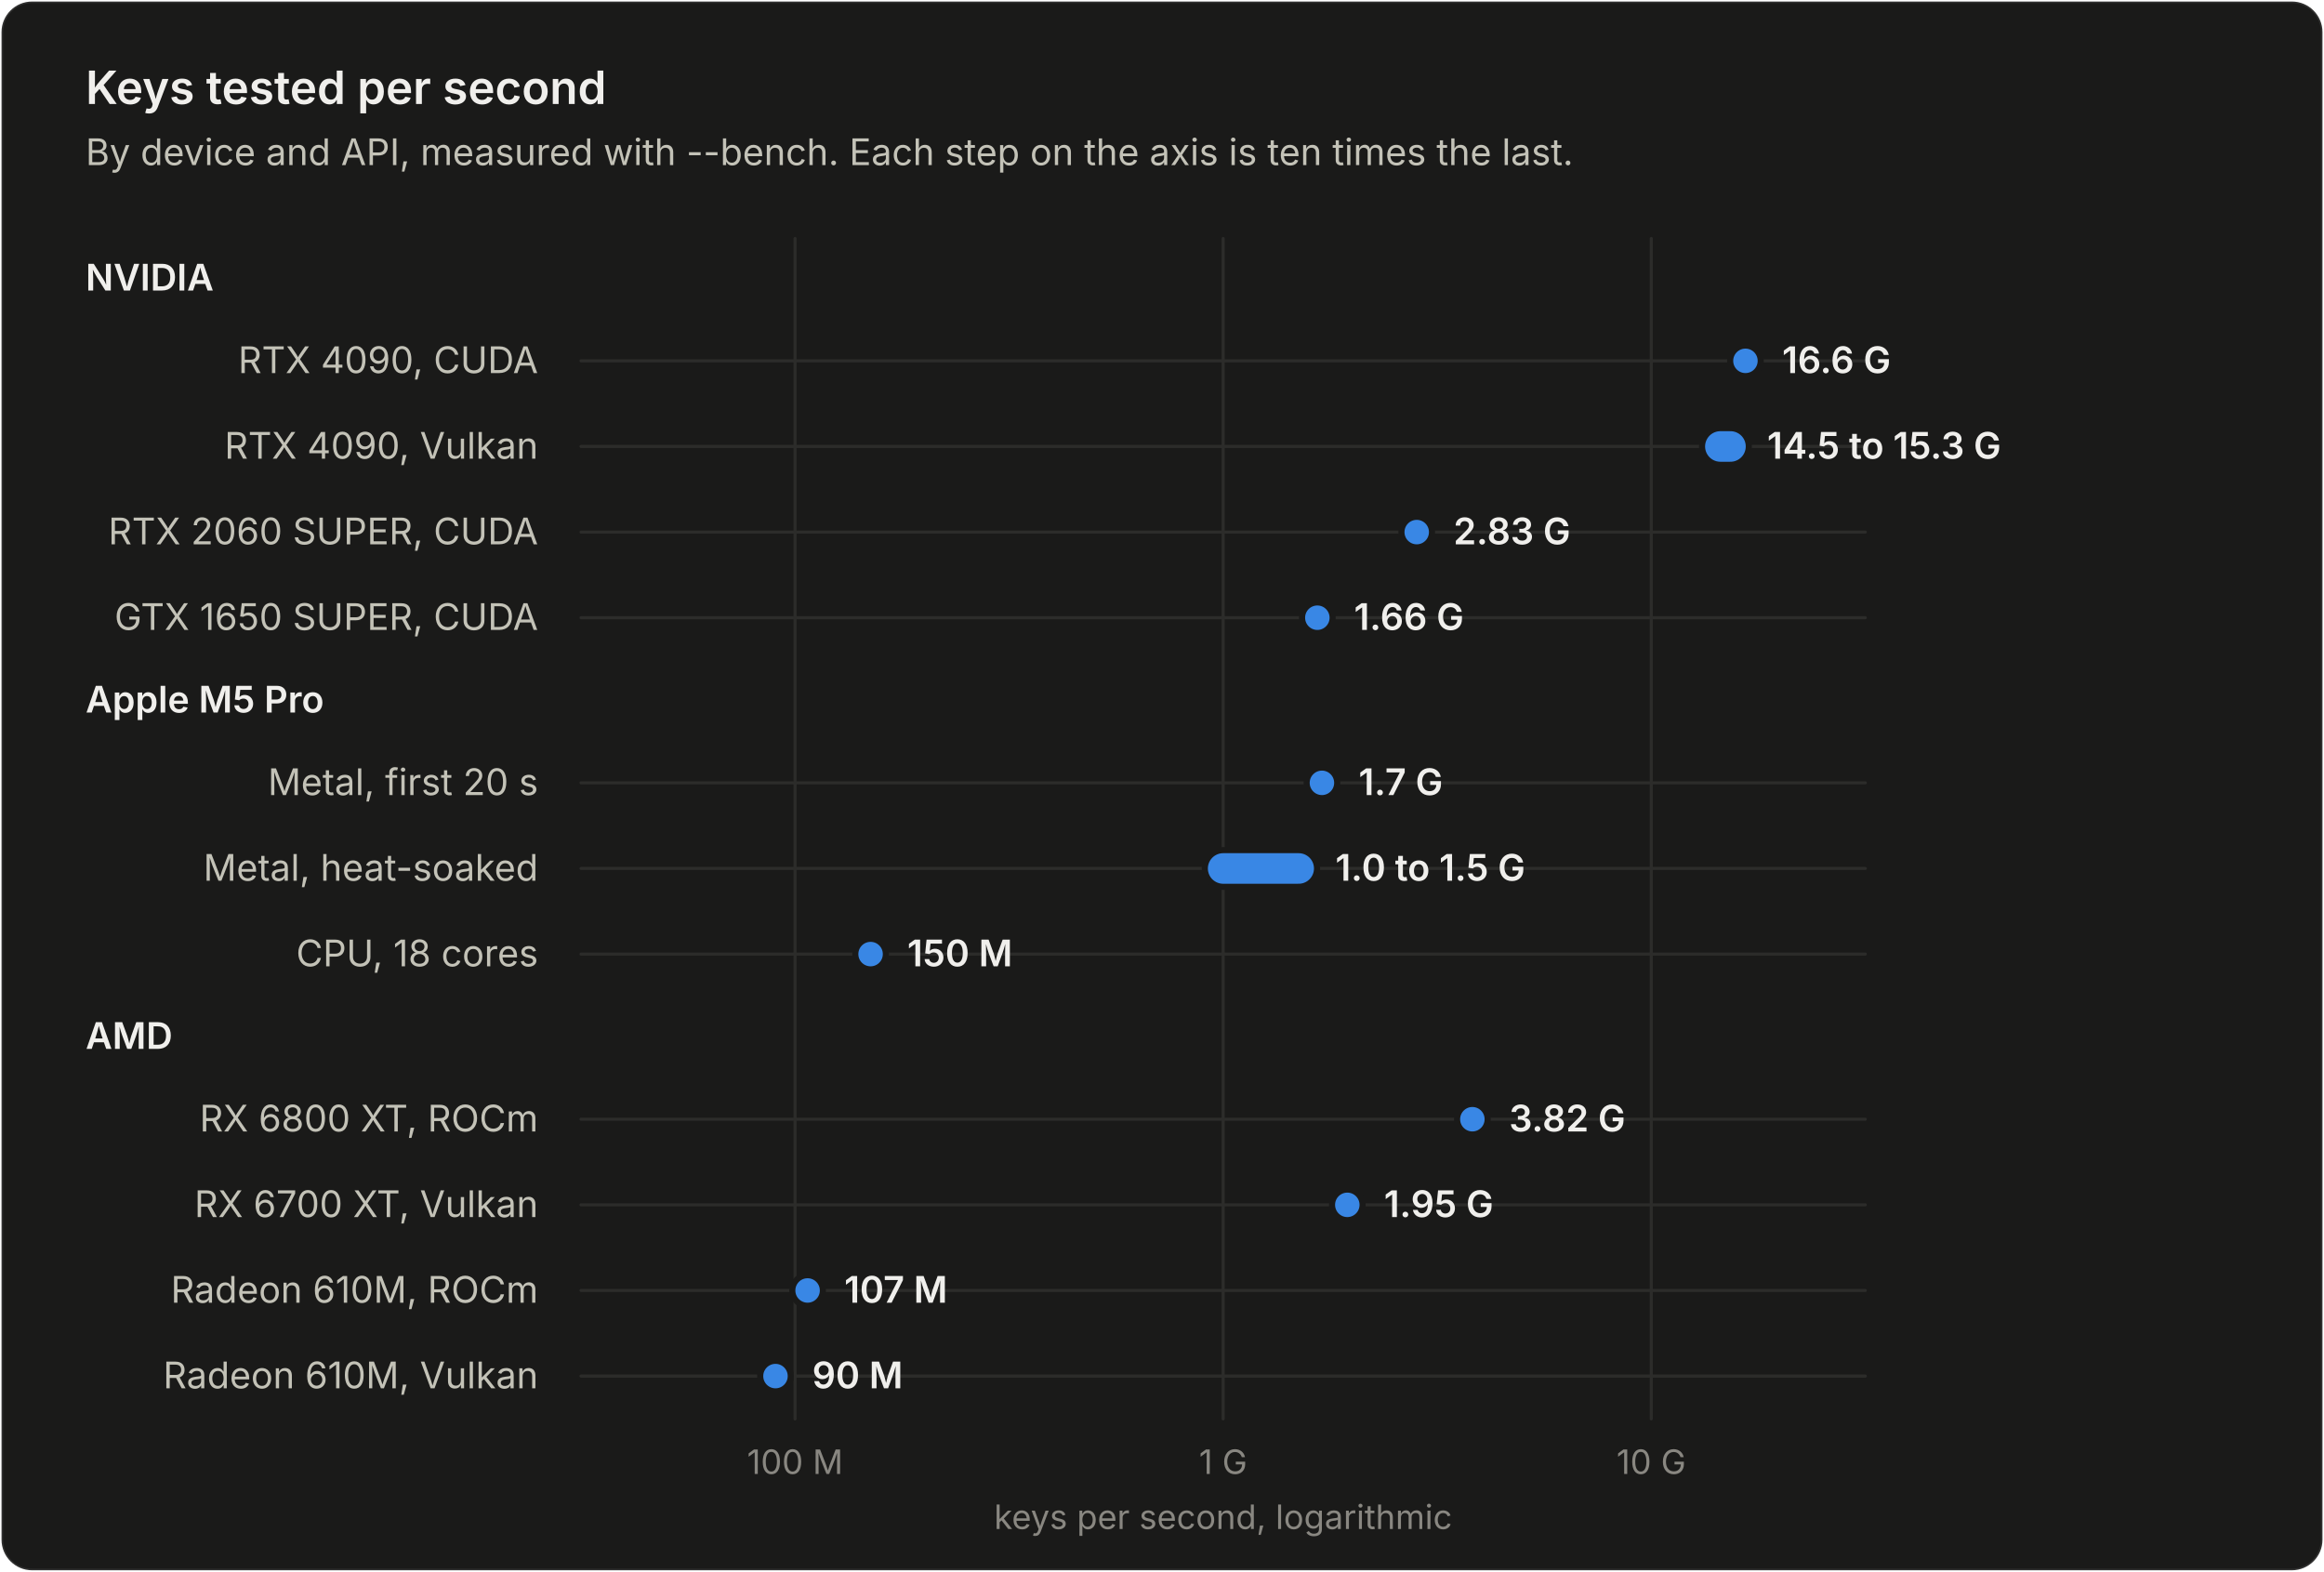
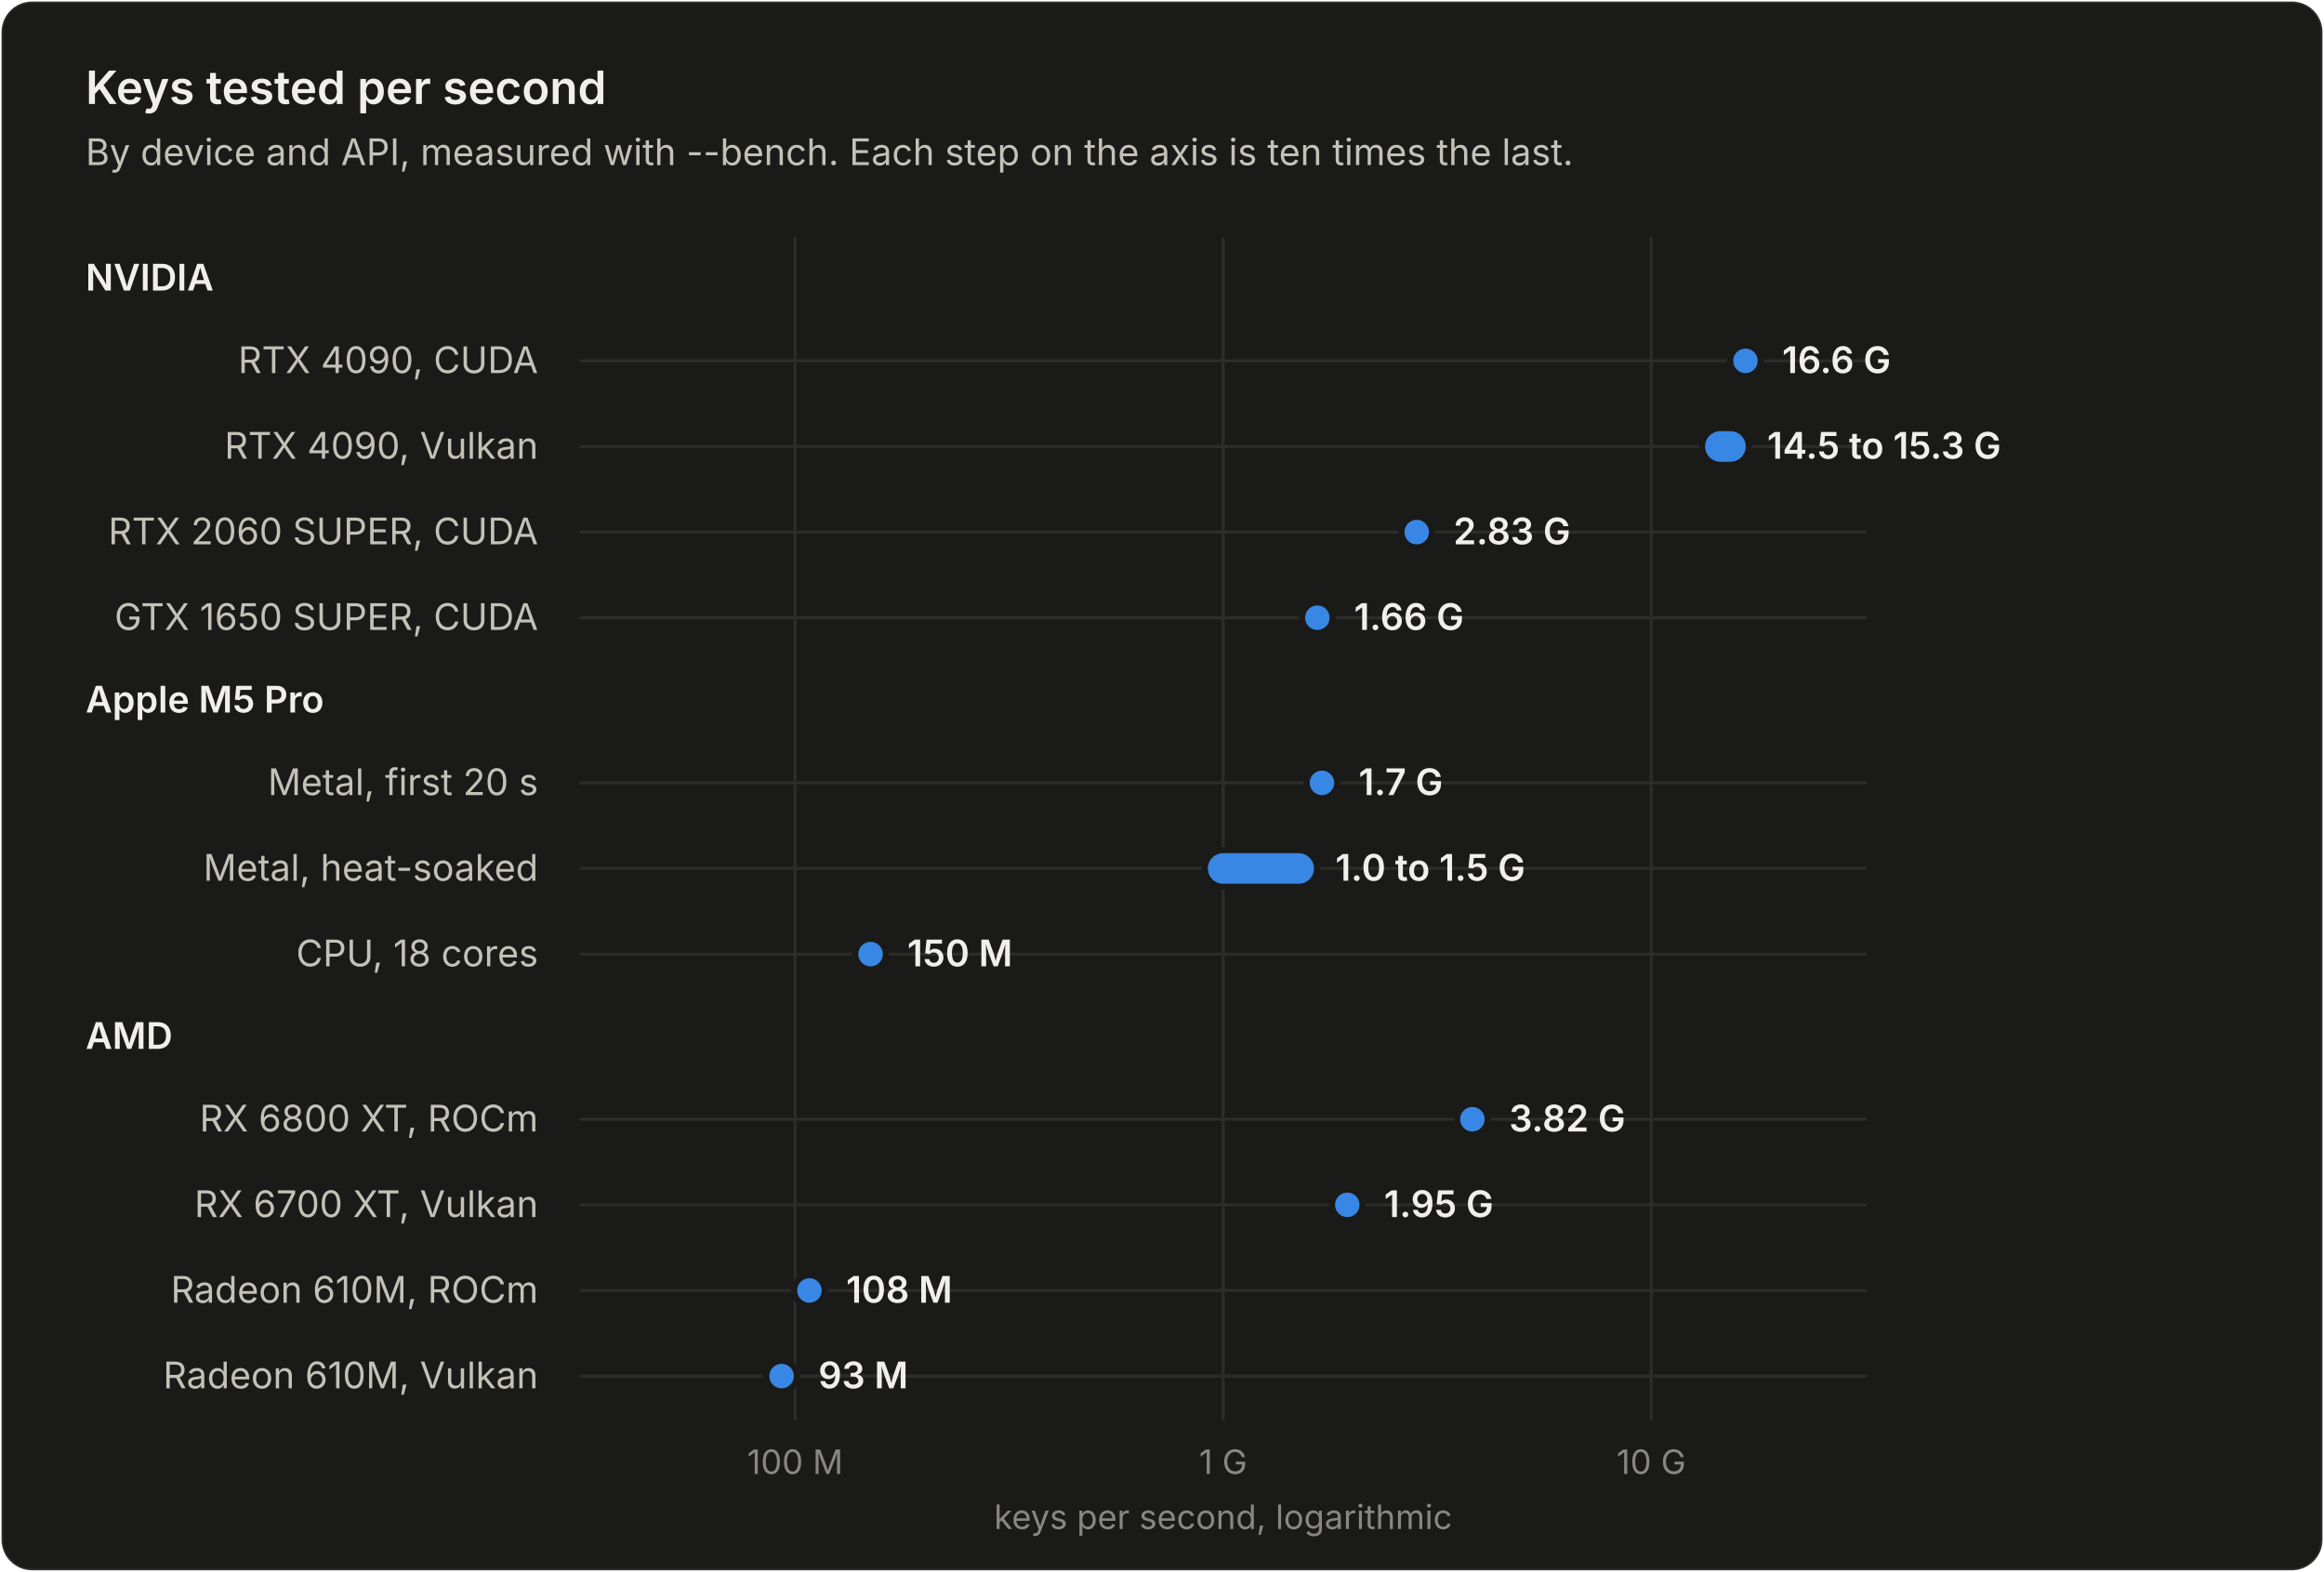
<svg xmlns="http://www.w3.org/2000/svg" width="760" height="514" viewBox="0 0 760 514" font-family="system-ui, -apple-system, &quot;Segoe UI&quot;, sans-serif" role="img" aria-label="Keys tested per second by device and API">
  <rect x="0.5" y="0.5" width="759.0" height="513.0" rx="10" fill="#1a1a19" stroke="rgba(255,255,255,0.10)" />
  <text x="28.0" y="34.0" font-size="15" font-weight="600" text-anchor="start" fill="#f0efec">Keys tested per second</text>
  <text x="28.0" y="54.0" font-size="12" font-weight="400" text-anchor="start" fill="#c3c2b7">By device and API, measured with --bench. Each step on the axis is ten times the last.</text>
  <line x1="260.0" y1="78.0" x2="260.0" y2="464.0" stroke="#2c2c2a" stroke-width="1" stroke-linecap="round" />
  <text x="260.0" y="482.0" font-size="11" font-weight="400" text-anchor="middle" fill="#898781">100 M</text>
  <line x1="400.0" y1="78.0" x2="400.0" y2="464.0" stroke="#2c2c2a" stroke-width="1" stroke-linecap="round" />
  <text x="400.0" y="482.0" font-size="11" font-weight="400" text-anchor="middle" fill="#898781">1 G</text>
  <line x1="540.0" y1="78.0" x2="540.0" y2="464.0" stroke="#2c2c2a" stroke-width="1" stroke-linecap="round" />
  <text x="540.0" y="482.0" font-size="11" font-weight="400" text-anchor="middle" fill="#898781">10 G</text>
  <text x="400.0" y="500.0" font-size="11" font-weight="400" text-anchor="middle" fill="#898781">keys per second, logarithmic</text>
  <text x="28.0" y="95.0" font-size="12" font-weight="600" text-anchor="start" fill="#f0efec">NVIDIA</text>
  <text x="176.0" y="122.0" font-size="12" font-weight="400" text-anchor="end" fill="#c3c2b7">RTX 4090, CUDA</text>
  <line x1="190.0" y1="118.0" x2="610.0" y2="118.0" stroke="#2c2c2a" stroke-width="1" stroke-linecap="round" />
  <circle cx="570.8" cy="118.0" r="5" fill="#3987e5" stroke="#1a1a19" stroke-width="2" />
  <text x="582.8" y="122.0" font-size="12" font-weight="600" text-anchor="start" fill="#f0efec">16.6 G</text>
  <text x="176.0" y="150.0" font-size="12" font-weight="400" text-anchor="end" fill="#c3c2b7">RTX 4090, Vulkan</text>
  <line x1="190.0" y1="146.0" x2="610.0" y2="146.0" stroke="#2c2c2a" stroke-width="1" stroke-linecap="round" />
  <line x1="562.6" y1="146.0" x2="565.9" y2="146.0" stroke="#1a1a19" stroke-width="14" stroke-linecap="round" />
  <line x1="562.6" y1="146.0" x2="565.9" y2="146.0" stroke="#3987e5" stroke-width="10" stroke-linecap="round" />
  <text x="577.9" y="150.0" font-size="12" font-weight="600" text-anchor="start" fill="#f0efec">14.5 to 15.3 G</text>
  <text x="176.0" y="178.0" font-size="12" font-weight="400" text-anchor="end" fill="#c3c2b7">RTX 2060 SUPER, CUDA</text>
  <line x1="190.0" y1="174.0" x2="610.0" y2="174.0" stroke="#2c2c2a" stroke-width="1" stroke-linecap="round" />
  <circle cx="463.3" cy="174.0" r="5" fill="#3987e5" stroke="#1a1a19" stroke-width="2" />
  <text x="475.3" y="178.0" font-size="12" font-weight="600" text-anchor="start" fill="#f0efec">2.83 G</text>
  <text x="176.0" y="206.0" font-size="12" font-weight="400" text-anchor="end" fill="#c3c2b7">GTX 1650 SUPER, CUDA</text>
  <line x1="190.0" y1="202.0" x2="610.0" y2="202.0" stroke="#2c2c2a" stroke-width="1" stroke-linecap="round" />
  <circle cx="430.8" cy="202.0" r="5" fill="#3987e5" stroke="#1a1a19" stroke-width="2" />
  <text x="442.8" y="206.0" font-size="12" font-weight="600" text-anchor="start" fill="#f0efec">1.66 G</text>
  <text x="28.0" y="233.0" font-size="12" font-weight="600" text-anchor="start" fill="#f0efec">Apple M5 Pro</text>
  <text x="176.0" y="260.0" font-size="12" font-weight="400" text-anchor="end" fill="#c3c2b7">Metal, first 20 s</text>
  <line x1="190.0" y1="256.0" x2="610.0" y2="256.0" stroke="#2c2c2a" stroke-width="1" stroke-linecap="round" />
  <circle cx="432.3" cy="256.0" r="5" fill="#3987e5" stroke="#1a1a19" stroke-width="2" />
  <text x="444.3" y="260.0" font-size="12" font-weight="600" text-anchor="start" fill="#f0efec">1.7 G</text>
  <text x="176.0" y="288.0" font-size="12" font-weight="400" text-anchor="end" fill="#c3c2b7">Metal, heat-soaked</text>
  <line x1="190.0" y1="284.0" x2="610.0" y2="284.0" stroke="#2c2c2a" stroke-width="1" stroke-linecap="round" />
  <line x1="400.0" y1="284.0" x2="424.7" y2="284.0" stroke="#1a1a19" stroke-width="14" stroke-linecap="round" />
  <line x1="400.0" y1="284.0" x2="424.7" y2="284.0" stroke="#3987e5" stroke-width="10" stroke-linecap="round" />
  <text x="436.7" y="288.0" font-size="12" font-weight="600" text-anchor="start" fill="#f0efec">1.0 to 1.5 G</text>
  <text x="176.0" y="316.0" font-size="12" font-weight="400" text-anchor="end" fill="#c3c2b7">CPU, 18 cores</text>
  <line x1="190.0" y1="312.0" x2="610.0" y2="312.0" stroke="#2c2c2a" stroke-width="1" stroke-linecap="round" />
  <circle cx="284.7" cy="312.0" r="5" fill="#3987e5" stroke="#1a1a19" stroke-width="2" />
  <text x="296.7" y="316.0" font-size="12" font-weight="600" text-anchor="start" fill="#f0efec">150 M</text>
  <text x="28.0" y="343.0" font-size="12" font-weight="600" text-anchor="start" fill="#f0efec">AMD</text>
  <text x="176.0" y="370.0" font-size="12" font-weight="400" text-anchor="end" fill="#c3c2b7">RX 6800 XT, ROCm</text>
  <line x1="190.0" y1="366.0" x2="610.0" y2="366.0" stroke="#2c2c2a" stroke-width="1" stroke-linecap="round" />
  <circle cx="481.5" cy="366.0" r="5" fill="#3987e5" stroke="#1a1a19" stroke-width="2" />
  <text x="493.5" y="370.0" font-size="12" font-weight="600" text-anchor="start" fill="#f0efec">3.82 G</text>
  <text x="176.0" y="398.0" font-size="12" font-weight="400" text-anchor="end" fill="#c3c2b7">RX 6700 XT, Vulkan</text>
  <line x1="190.0" y1="394.0" x2="610.0" y2="394.0" stroke="#2c2c2a" stroke-width="1" stroke-linecap="round" />
  <circle cx="440.6" cy="394.0" r="5" fill="#3987e5" stroke="#1a1a19" stroke-width="2" />
  <text x="452.6" y="398.0" font-size="12" font-weight="600" text-anchor="start" fill="#f0efec">1.95 G</text>
  <text x="176.0" y="426.0" font-size="12" font-weight="400" text-anchor="end" fill="#c3c2b7">Radeon 610M, ROCm</text>
  <line x1="190.0" y1="422.0" x2="610.0" y2="422.0" stroke="#2c2c2a" stroke-width="1" stroke-linecap="round" />
-   <circle cx="264.1" cy="422.0" r="5" fill="#3987e5" stroke="#1a1a19" stroke-width="2" />
-   <text x="276.1" y="426.0" font-size="12" font-weight="600" text-anchor="start" fill="#f0efec">107 M</text>
+   <circle cx="264.7" cy="422.0" r="5" fill="#3987e5" stroke="#1a1a19" stroke-width="2" />
+   <text x="276.7" y="426.0" font-size="12" font-weight="600" text-anchor="start" fill="#f0efec">108 M</text>
  <text x="176.0" y="454.0" font-size="12" font-weight="400" text-anchor="end" fill="#c3c2b7">Radeon 610M, Vulkan</text>
  <line x1="190.0" y1="450.0" x2="610.0" y2="450.0" stroke="#2c2c2a" stroke-width="1" stroke-linecap="round" />
-   <circle cx="253.6" cy="450.0" r="5" fill="#3987e5" stroke="#1a1a19" stroke-width="2" />
-   <text x="265.6" y="454.0" font-size="12" font-weight="600" text-anchor="start" fill="#f0efec">90 M</text>
+   <circle cx="255.6" cy="450.0" r="5" fill="#3987e5" stroke="#1a1a19" stroke-width="2" />
+   <text x="267.6" y="454.0" font-size="12" font-weight="600" text-anchor="start" fill="#f0efec">93 M</text>
</svg>
